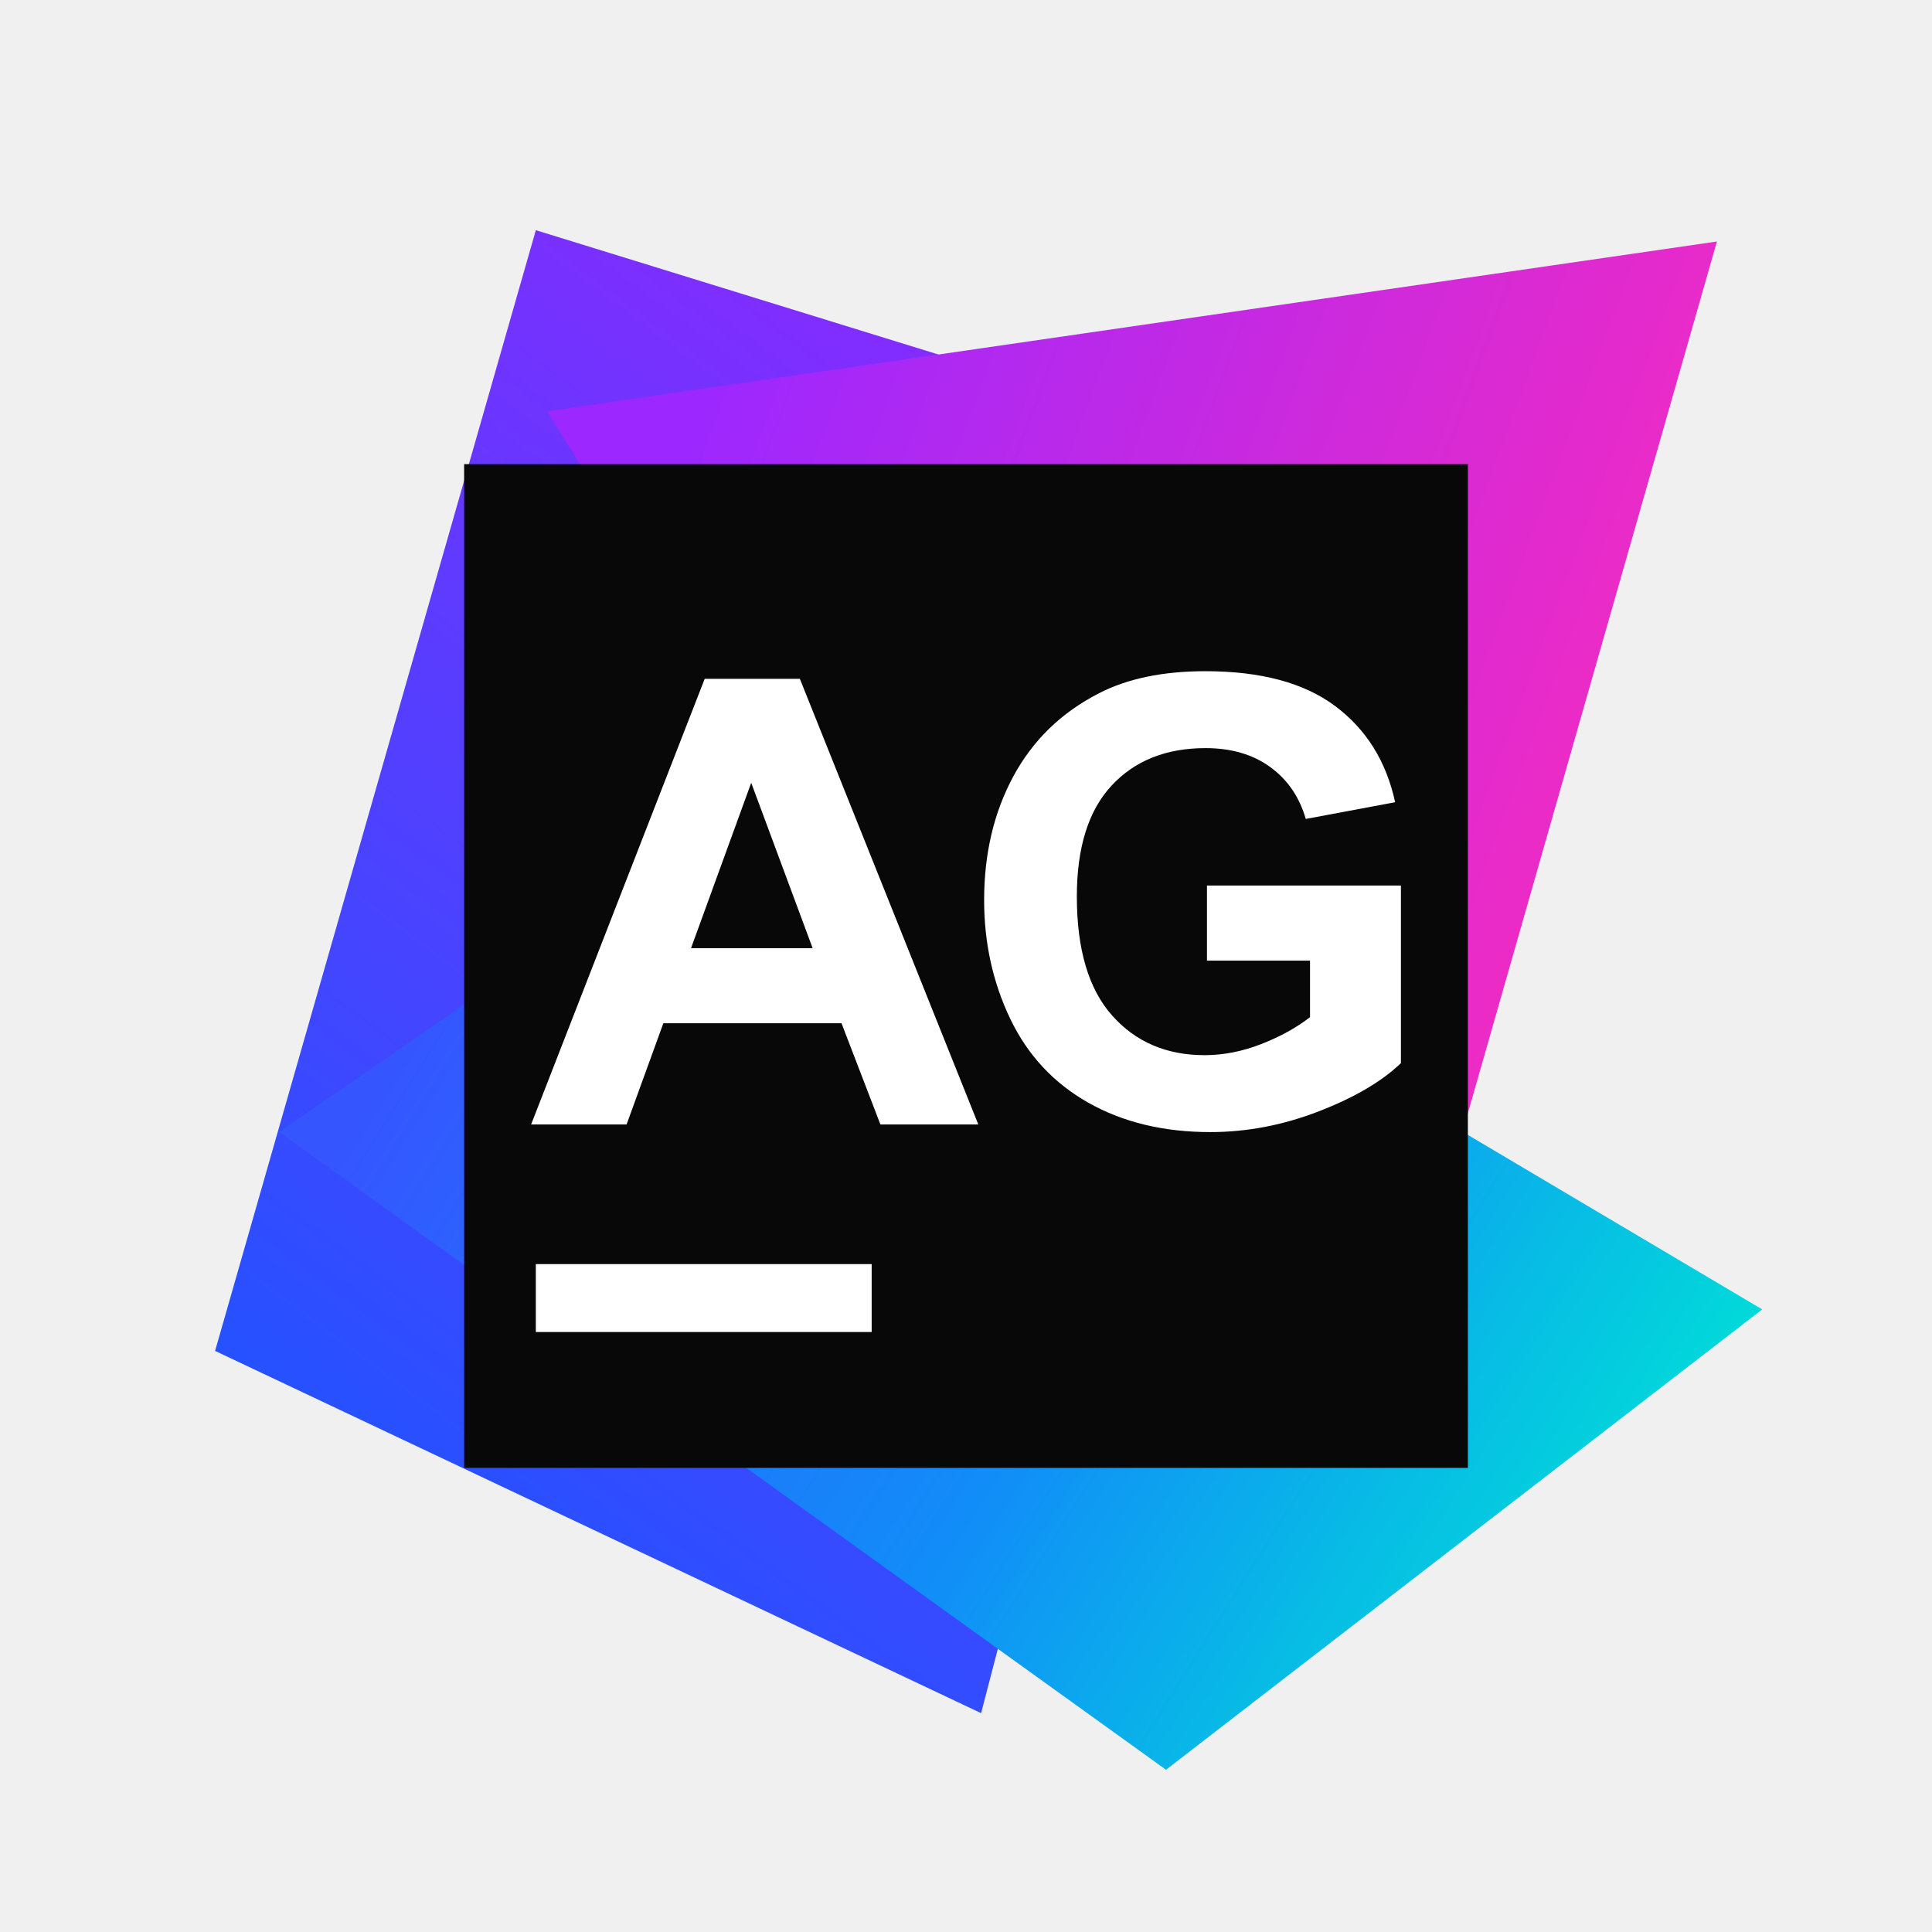
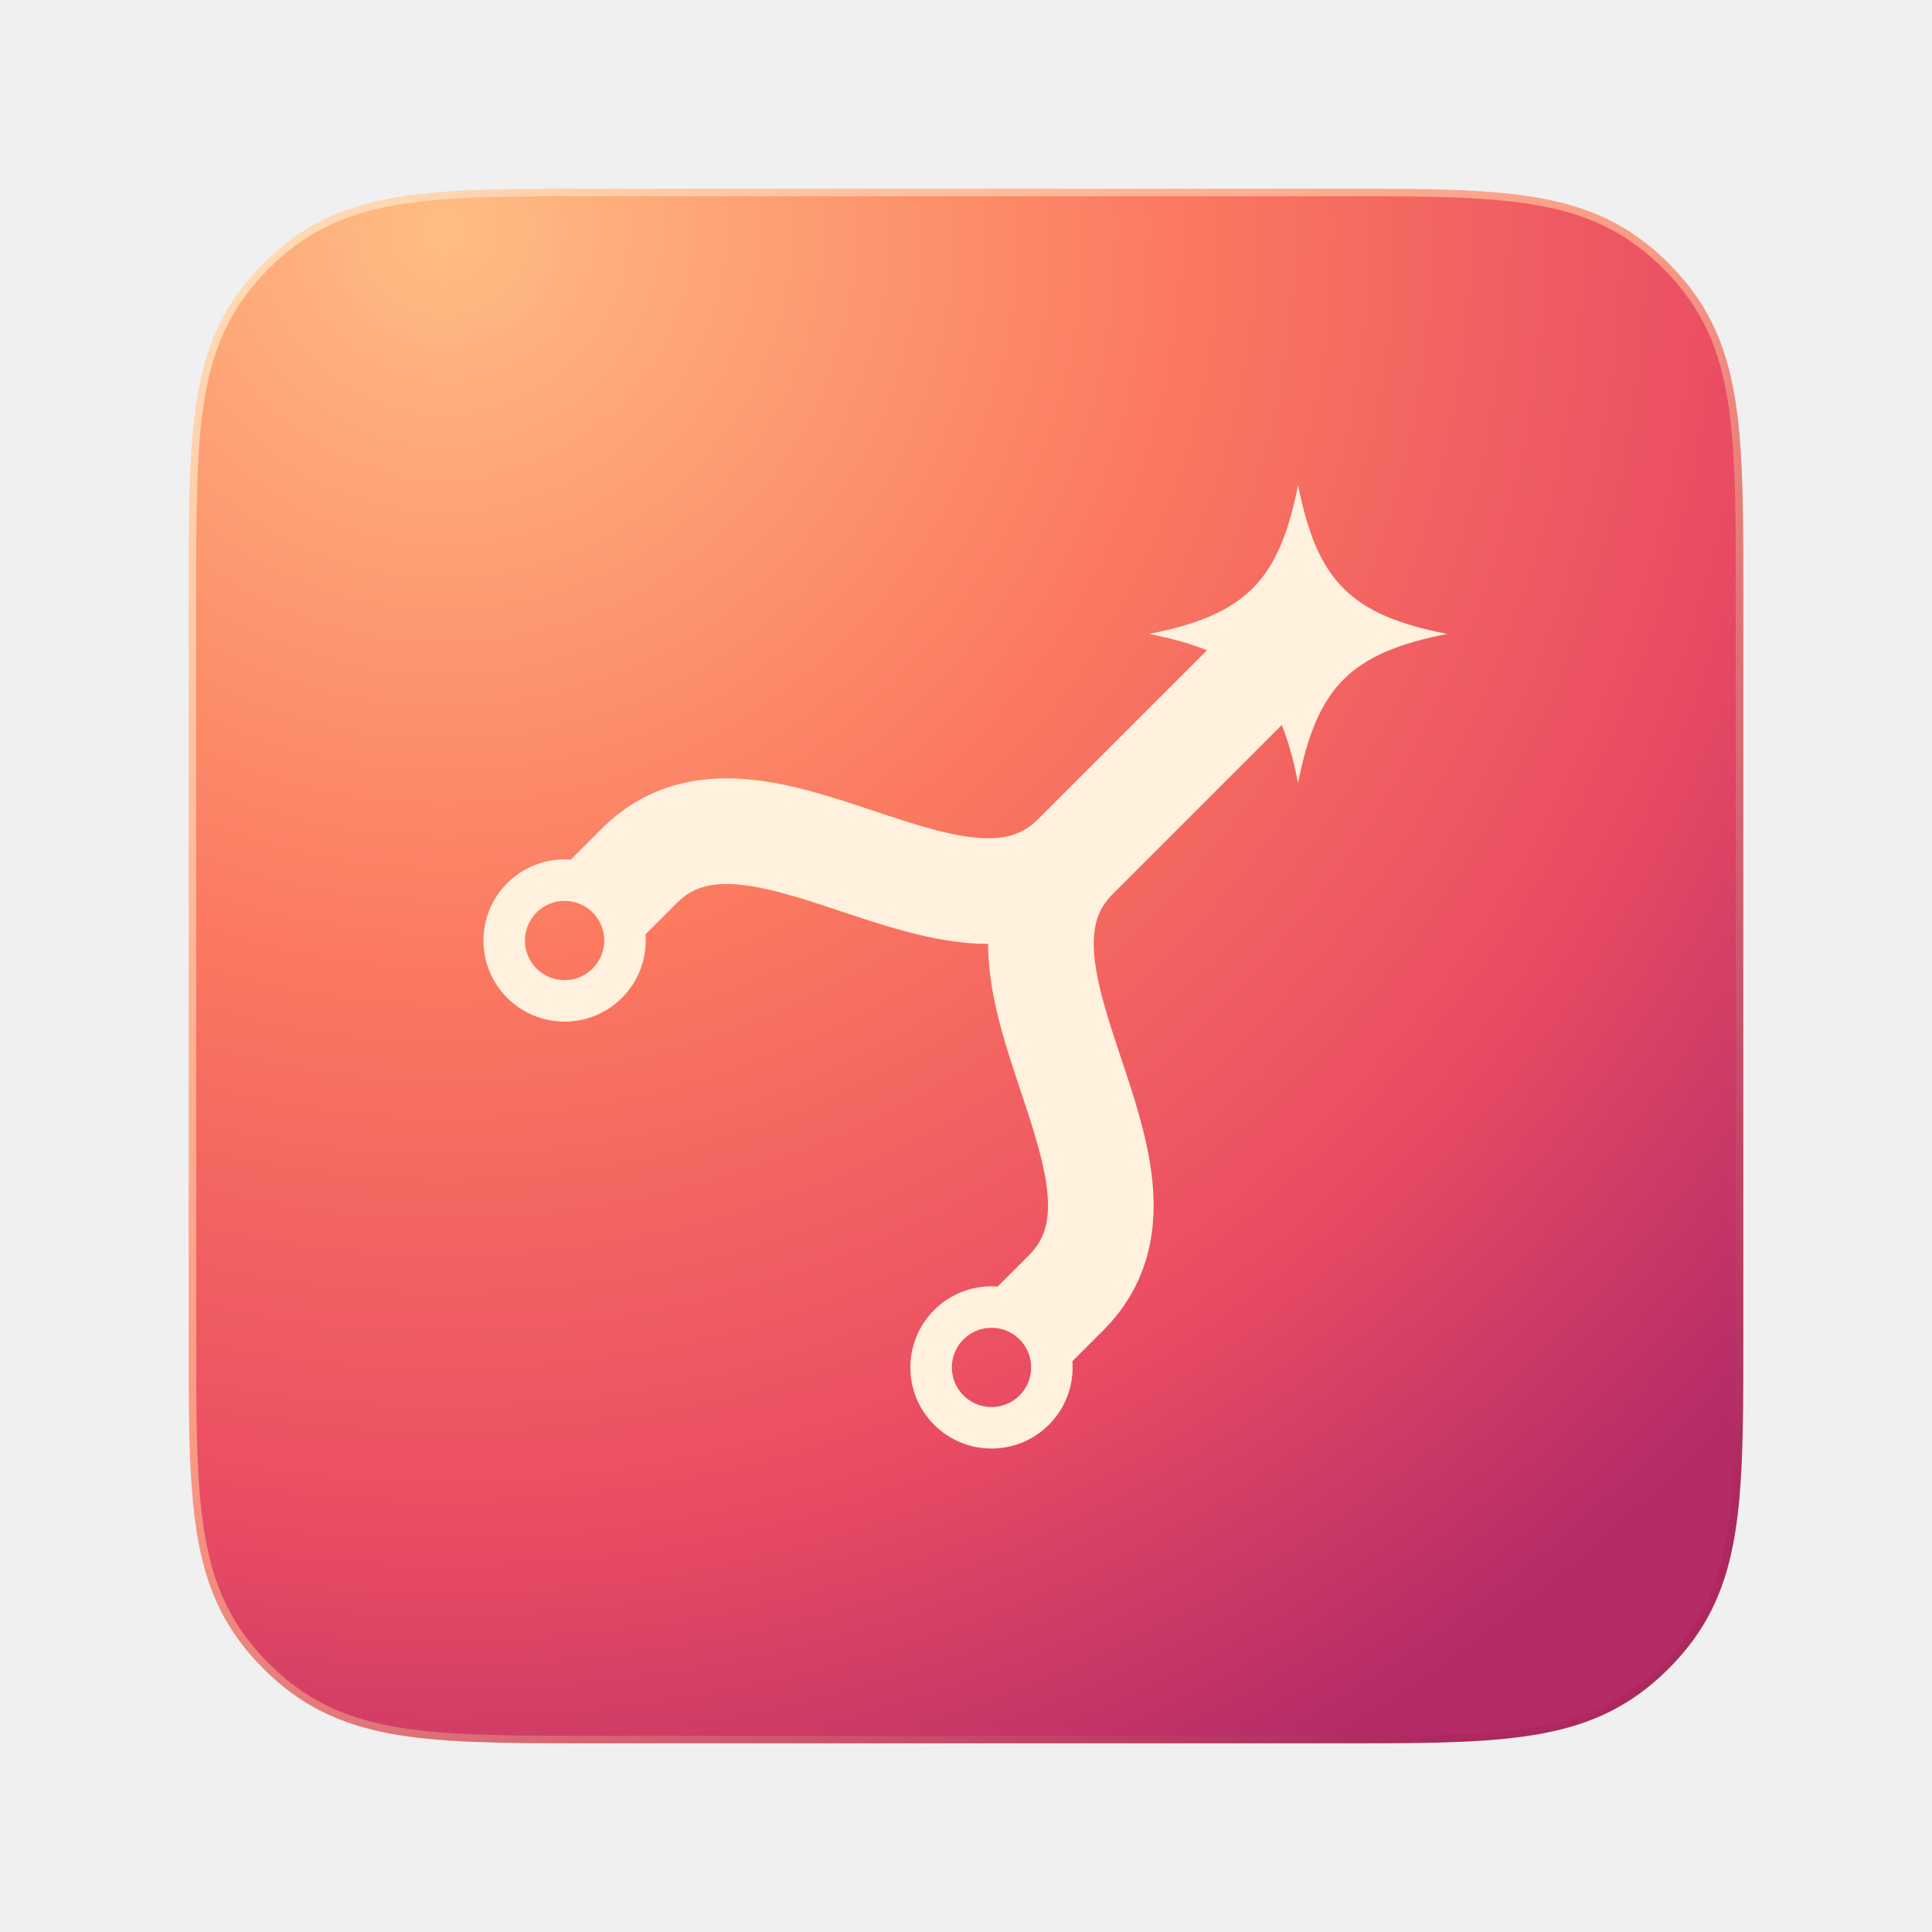
<svg xmlns="http://www.w3.org/2000/svg" width="1024" height="1024" viewBox="0 0 1024 1024" role="img" aria-label="AstraGit">
  <defs>
-     <linearGradient id="ag-violet" x1="140" y1="756" x2="572" y2="174" gradientUnits="userSpaceOnUse">
-       <stop stop-color="#2352ff" />
-       <stop offset="1" stop-color="#8b29ff" />
-     </linearGradient>
-     <linearGradient id="ag-pink" x1="380" y1="194" x2="904" y2="388" gradientUnits="userSpaceOnUse">
-       <stop stop-color="#9c28ff" />
-       <stop offset="1" stop-color="#f52bc0" />
-     </linearGradient>
-     <linearGradient id="ag-cyan" x1="248" y1="494" x2="848" y2="872" gradientUnits="userSpaceOnUse">
-       <stop stop-color="#3555ff" />
-       <stop offset=".55" stop-color="#118df8" />
-       <stop offset="1" stop-color="#00dfd7" />
+     <radialGradient id="tile" cx="16%" cy="2%" r="114%">
+       <stop stop-color="#ffbd83" />
+       <stop offset=".42" stop-color="#fb7960" />
+       <stop offset=".75" stop-color="#e94b63" />
+       <stop offset="1" stop-color="#b42b68" />
+     </radialGradient>
+     <linearGradient id="edge" x2="82%" y2="100%">
+       <stop stop-color="#ffe0b9" />
+       <stop offset=".48" stop-color="#fb9a83" />
+       <stop offset="1" stop-color="#ac285e" />
    </linearGradient>
  </defs>
-   <path d="M114 716 284 122 692 248 520 908Z" fill="url(#ag-violet)" />
-   <path d="M290 218 910 128 758 660 514 578Z" fill="url(#ag-pink)" />
-   <path d="M148 600 438 400 934 694 618 938Z" fill="url(#ag-cyan)" />
-   <path d="M246 246H778V778H246Z" fill="#080809" />
-   <path transform="translate(10 0)" d="M508.53 596.00 L456.64 596.00 L436.02 542.34 L341.59 542.34 L322.10 596.00 L271.50 596.00 L363.51 359.78 L413.94 359.78 Z M420.71 502.54 L388.16 414.89 L356.26 502.54 Z M629.72 509.15 L629.72 469.35 L732.52 469.35 L732.52 563.45 Q717.53 577.95 689.09 588.99 Q660.65 600.03 631.49 600.03 Q594.43 600.03 566.88 584.48 Q539.32 568.93 525.46 540.01 Q511.61 511.08 511.61 477.08 Q511.61 440.18 527.08 411.50 Q542.54 382.82 572.35 367.51 Q595.07 355.75 628.91 355.75 Q672.90 355.75 697.63 374.20 Q722.37 392.65 729.46 425.20 L682.08 434.06 Q677.09 416.66 663.31 406.59 Q649.54 396.52 628.91 396.52 Q597.65 396.52 579.20 416.34 Q560.75 436.16 560.75 475.15 Q560.75 517.21 579.44 538.23 Q598.13 559.26 628.43 559.26 Q643.41 559.26 658.48 553.38 Q673.54 547.50 684.34 539.12 L684.34 509.15 Z" fill="#fff" />
-   <path d="M284 670H462V706H284Z" fill="#fff" />
+   <path d="M308 102H716            C802 102 845 103 883 141C921 179 922 222 922 308V716            C922 802 921 845 883 883C845 921 802 922 716 922H308            C222 922 179 921 141 883C103 845 102 802 102 716V308            C102 222 103 179 141 141C179 103 222 102 308 102Z" fill="url(#tile)" stroke="url(#edge)" stroke-width="4" />
+   <g transform="translate(22 -22)">
+     <g transform="rotate(45 512 512)" fill="none" stroke="#fff1dd">
+       <path d="M352 660V628C352 541 512 548 512 461V294                M672 660V628C672 541 512 548 512 461" stroke-width="56" />
+       <circle cx="352" cy="684" r="32" stroke-width="22" />
+       <circle cx="672" cy="684" r="32" stroke-width="22" />
+     </g>
+     <path d="M666 279C676 330 694 348 745 358              C694 368 676 386 666 437C656 386 638 368 587 358              C638 348 656 330 666 279Z" fill="#fff1dd" />
+   </g>
</svg>
